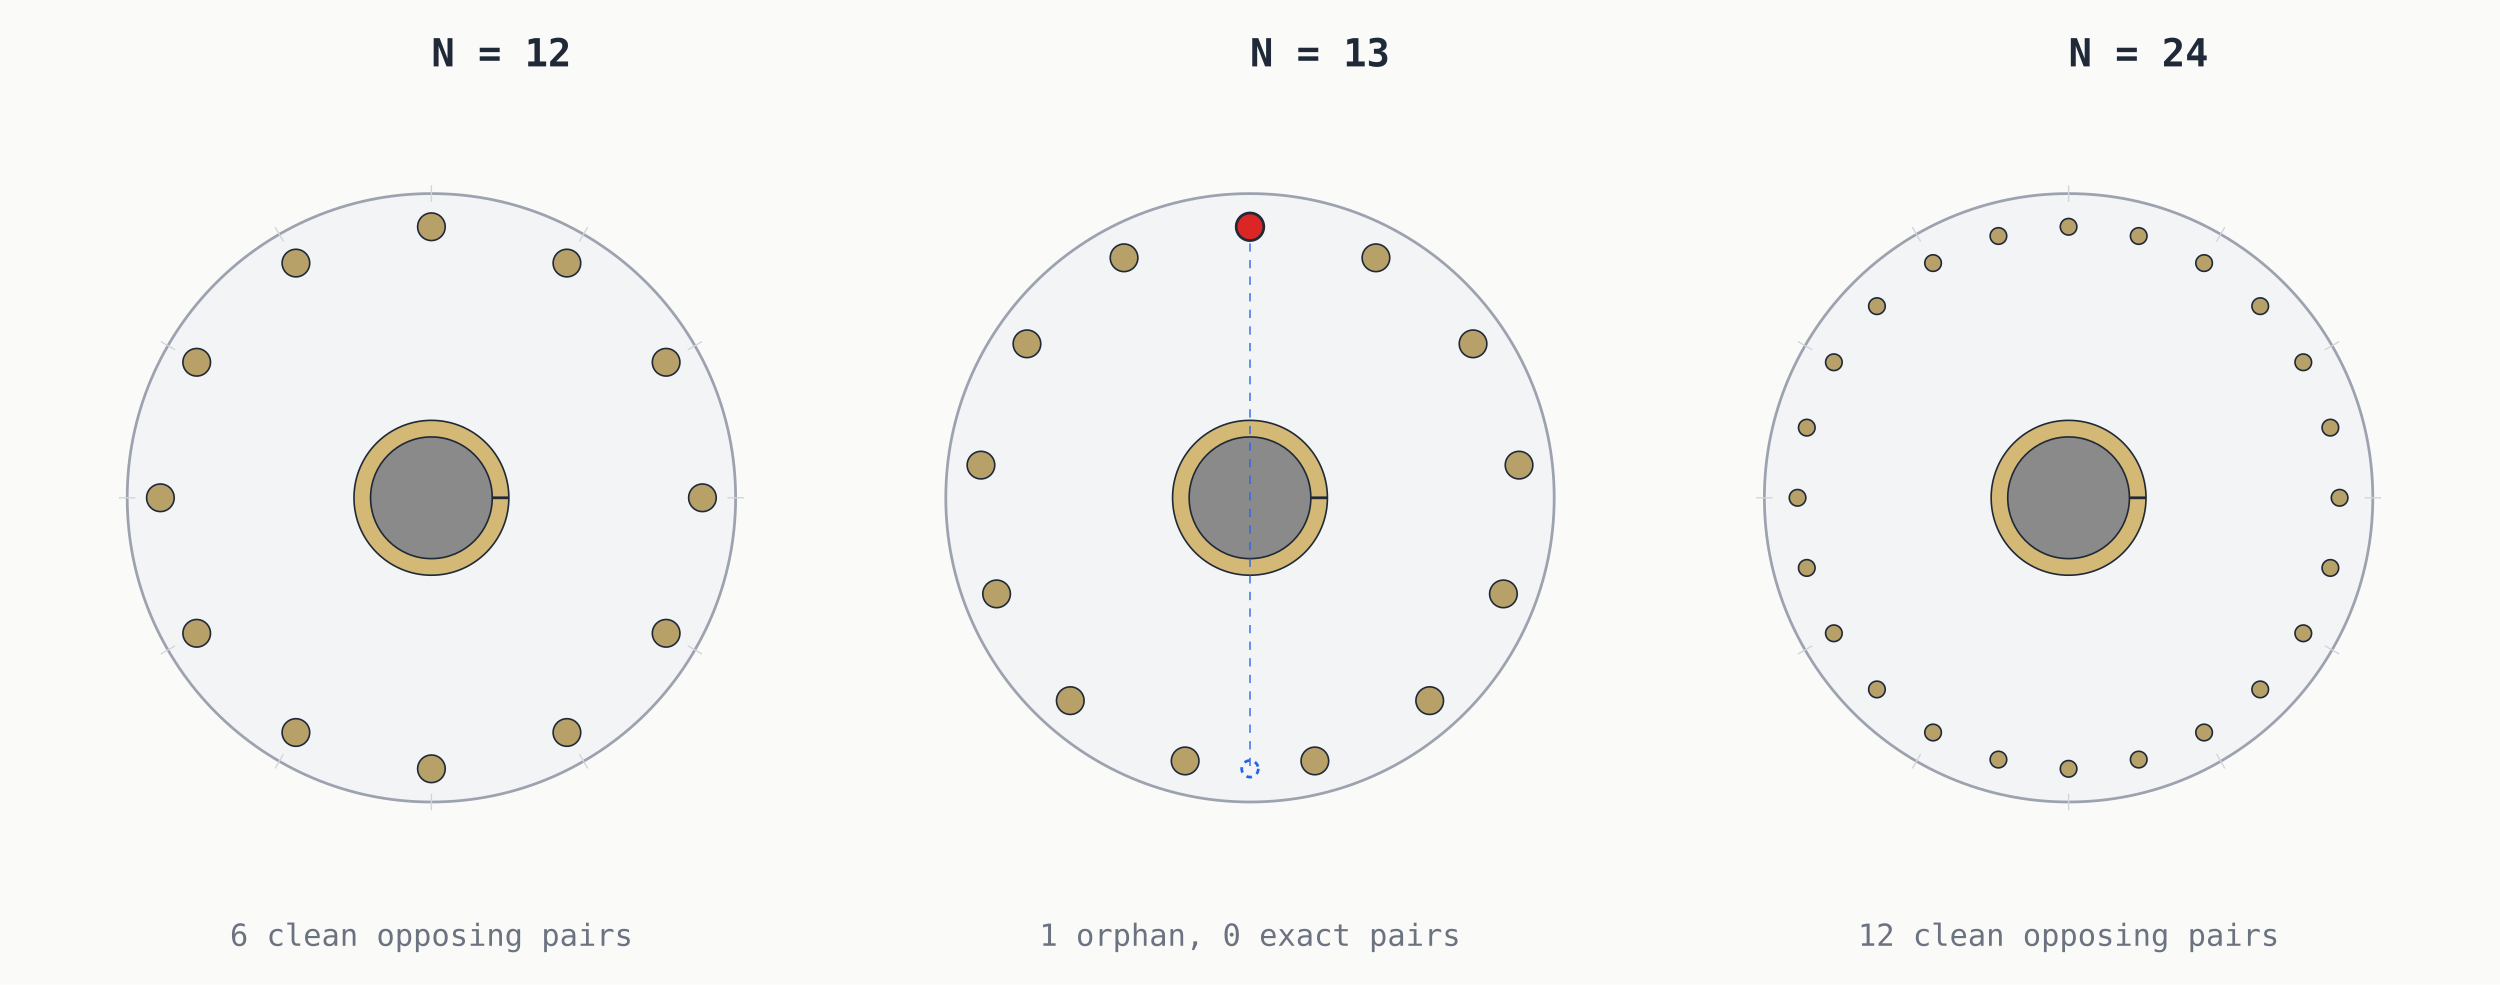
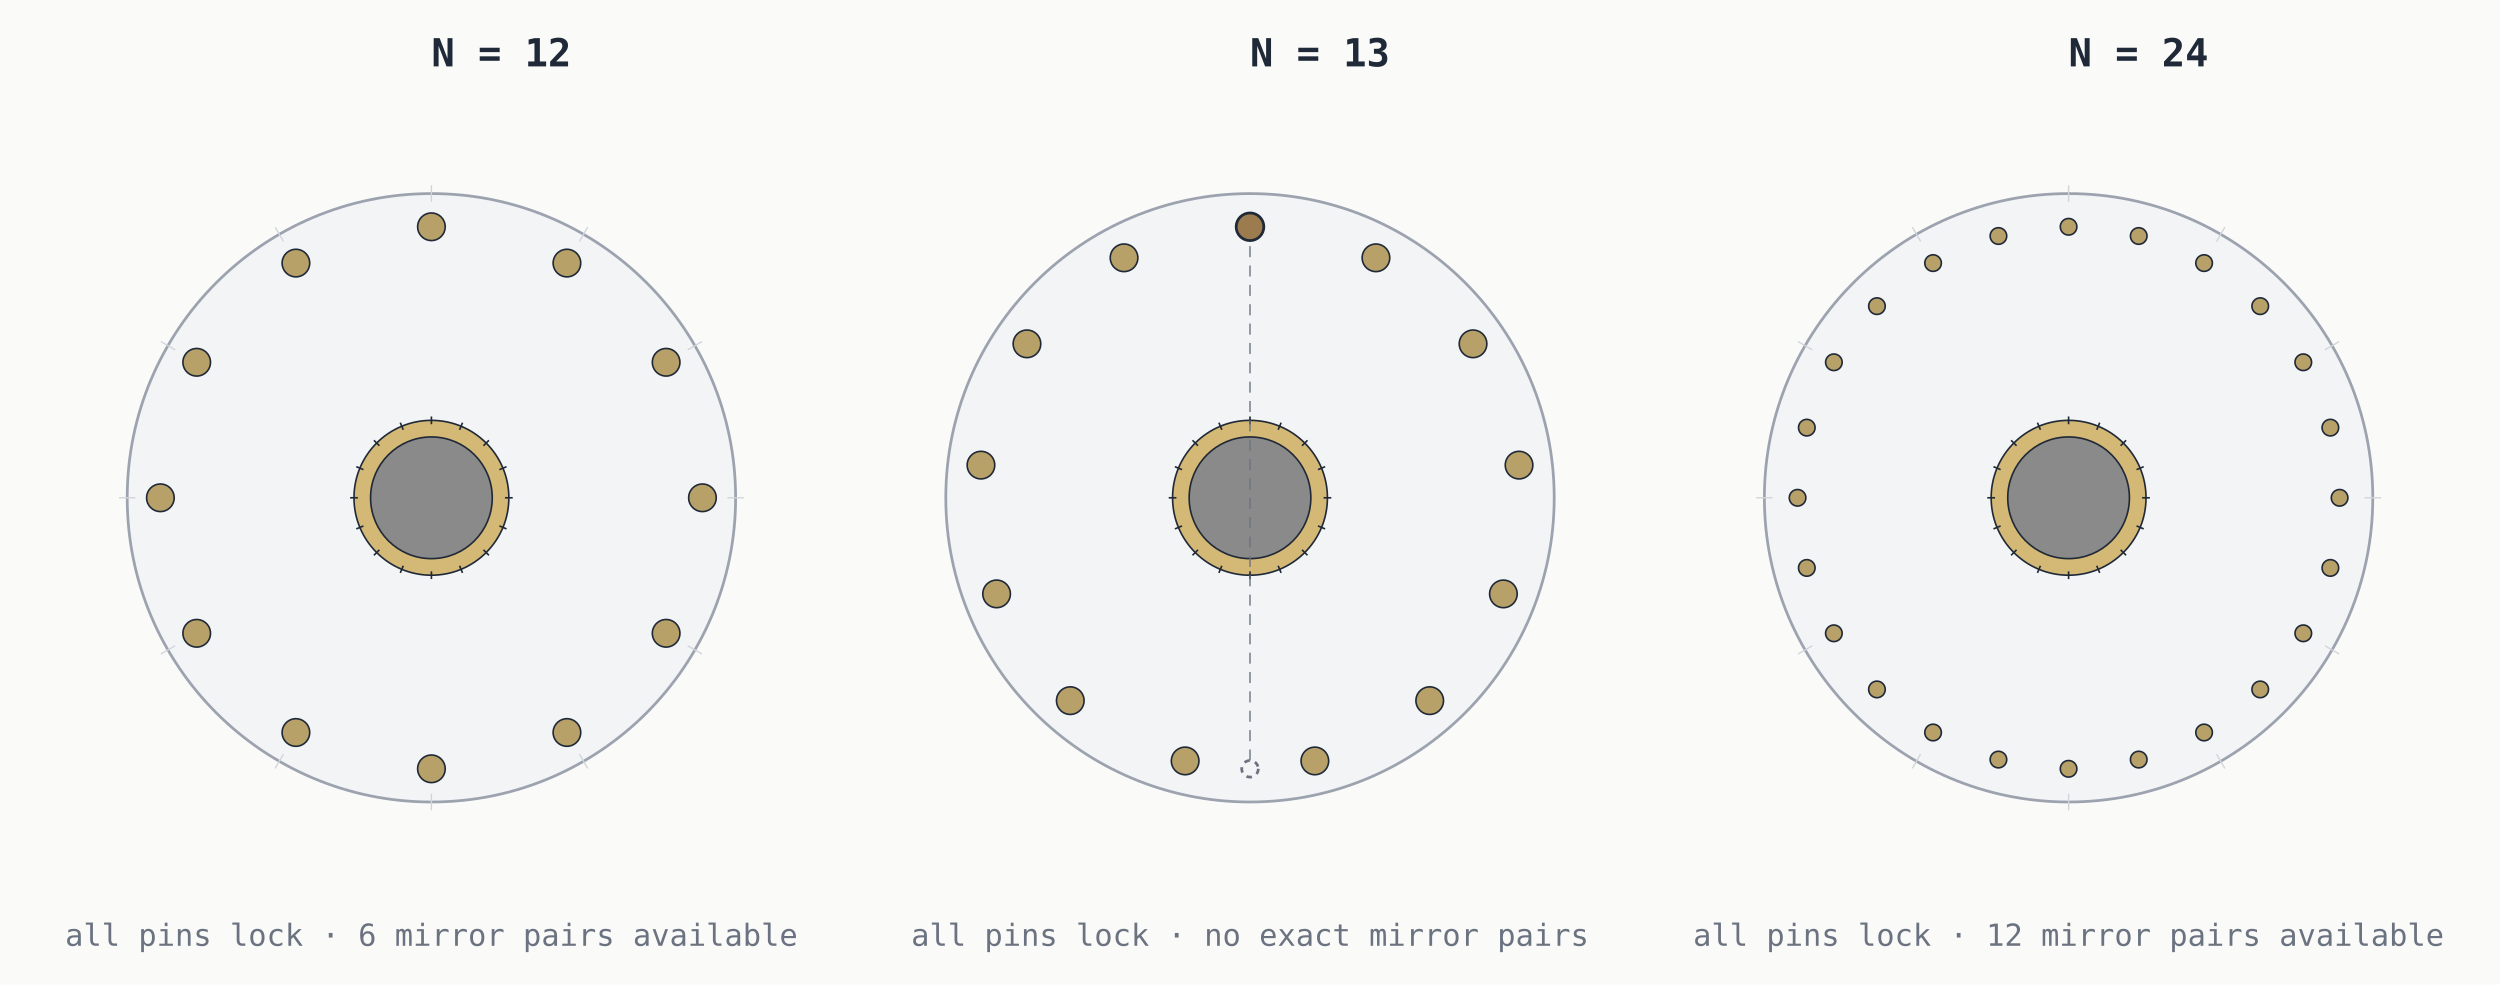
<svg xmlns="http://www.w3.org/2000/svg" width="904" height="356" viewBox="0 0 904 356">
  <defs>
</defs>
  <rect x="0" y="0" width="904" height="356" fill="#fafaf9" />
  <circle cx="156.0" cy="180.0" r="110" fill="#f3f4f6" stroke="#9ca3af" stroke-width="1.0" />
  <path d="M156.0,73.0 L156.0,67.0" stroke="#d1d5db" stroke-width="0.5" />
  <path d="M209.5,87.335 L212.5,82.139" stroke="#d1d5db" stroke-width="0.5" />
  <path d="M248.665,126.5 L253.861,123.5" stroke="#d1d5db" stroke-width="0.5" />
  <path d="M263.0,180.0 L269.0,180.0" stroke="#d1d5db" stroke-width="0.5" />
  <path d="M248.665,233.5 L253.861,236.5" stroke="#d1d5db" stroke-width="0.5" />
  <path d="M209.5,272.665 L212.5,277.861" stroke="#d1d5db" stroke-width="0.5" />
  <path d="M156.0,287.0 L156.0,293.0" stroke="#d1d5db" stroke-width="0.5" />
  <path d="M102.5,272.665 L99.5,277.861" stroke="#d1d5db" stroke-width="0.5" />
  <path d="M63.335,233.5 L58.139,236.5" stroke="#d1d5db" stroke-width="0.5" />
  <path d="M49.0,180.0 L43.0,180.0" stroke="#d1d5db" stroke-width="0.5" />
  <path d="M63.335,126.5 L58.139,123.5" stroke="#d1d5db" stroke-width="0.5" />
  <path d="M102.5,87.335 L99.5,82.139" stroke="#d1d5db" stroke-width="0.5" />
  <g>
    <circle cx="156.0" cy="180.0" r="28" fill="#d4b876" stroke="#1f2937" stroke-width="0.6" />
-     <path d="M156.0,180.0 L184.0,180.0" stroke="#1f2937" stroke-width="1.0" />
+     <path d="M182.6,180.0 L185.4,180.0" stroke="#1f2937" stroke-width="0.6" />
+     <path d="M180.575,190.179 L183.162,191.251" stroke="#1f2937" stroke-width="0.6" />
+     <path d="M174.809,198.809 L176.789,200.789" stroke="#1f2937" stroke-width="0.6" />
+     <path d="M166.179,204.575 L167.251,207.162" stroke="#1f2937" stroke-width="0.6" />
+     <path d="M156.0,206.6 L156.0,209.4" stroke="#1f2937" stroke-width="0.6" />
+     <path d="M145.821,204.575 L144.749,207.162" stroke="#1f2937" stroke-width="0.6" />
+     <path d="M137.191,198.809 L135.211,200.789" stroke="#1f2937" stroke-width="0.6" />
+     <path d="M131.425,190.179 L128.838,191.251" stroke="#1f2937" stroke-width="0.6" />
+     <path d="M129.4,180.0 L126.6,180.0" stroke="#1f2937" stroke-width="0.6" />
+     <path d="M131.425,169.821 L128.838,168.749" stroke="#1f2937" stroke-width="0.6" />
+     <path d="M137.191,161.191 L135.211,159.211" stroke="#1f2937" stroke-width="0.6" />
+     <path d="M145.821,155.425 L144.749,152.838" stroke="#1f2937" stroke-width="0.6" />
+     <path d="M156.0,153.4 L156.0,150.6" stroke="#1f2937" stroke-width="0.6" />
+     <path d="M166.179,155.425 L167.251,152.838" stroke="#1f2937" stroke-width="0.6" />
+     <path d="M174.809,161.191 L176.789,159.211" stroke="#1f2937" stroke-width="0.6" />
+     <path d="M180.575,169.821 L183.162,168.749" stroke="#1f2937" stroke-width="0.6" />
    <animateTransform attributeName="transform" dur="5.0s" values="0 156.0 180.0;10.0 156.0 180.0;10.0 156.0 180.0;0 156.0 180.0;0 156.0 180.0" type="rotate" keyTimes="0; 0.4; 0.6; 0.9; 1" repeatCount="indefinite" />
  </g>
  <circle cx="156.0" cy="180.0" r="22" fill="#8a8a8a" stroke="#1f2937" stroke-width="0.6" />
  <g transform="rotate(-90.0 156.0 180.0)">
    <g>
      <animateTransform attributeName="transform" dur="5.0s" values="0 0;8 0;8 0;0 0;0 0" type="translate" keyTimes="0; 0.4; 0.6; 0.9; 1" repeatCount="indefinite" />
      <circle cx="254.0" cy="180.0" r="5" fill="#b8a169" stroke="#1f2937" stroke-width="0.6" />
    </g>
  </g>
  <g transform="rotate(-60.0 156.0 180.0)">
    <g>
      <animateTransform attributeName="transform" dur="5.0s" values="0 0;8 0;8 0;0 0;0 0" type="translate" keyTimes="0; 0.4; 0.6; 0.9; 1" repeatCount="indefinite" />
      <circle cx="254.0" cy="180.0" r="5" fill="#b8a169" stroke="#1f2937" stroke-width="0.6" />
    </g>
  </g>
  <g transform="rotate(-30.0 156.0 180.0)">
    <g>
      <animateTransform attributeName="transform" dur="5.0s" values="0 0;8 0;8 0;0 0;0 0" type="translate" keyTimes="0; 0.4; 0.6; 0.9; 1" repeatCount="indefinite" />
      <circle cx="254.0" cy="180.0" r="5" fill="#b8a169" stroke="#1f2937" stroke-width="0.6" />
    </g>
  </g>
  <g transform="rotate(0.0 156.0 180.0)">
    <g>
      <animateTransform attributeName="transform" dur="5.0s" values="0 0;8 0;8 0;0 0;0 0" type="translate" keyTimes="0; 0.4; 0.6; 0.9; 1" repeatCount="indefinite" />
      <circle cx="254.0" cy="180.0" r="5" fill="#b8a169" stroke="#1f2937" stroke-width="0.6" />
    </g>
  </g>
  <g transform="rotate(30.0 156.0 180.0)">
    <g>
      <animateTransform attributeName="transform" dur="5.0s" values="0 0;8 0;8 0;0 0;0 0" type="translate" keyTimes="0; 0.4; 0.6; 0.9; 1" repeatCount="indefinite" />
      <circle cx="254.0" cy="180.0" r="5" fill="#b8a169" stroke="#1f2937" stroke-width="0.6" />
    </g>
  </g>
  <g transform="rotate(60.0 156.0 180.0)">
    <g>
      <animateTransform attributeName="transform" dur="5.0s" values="0 0;8 0;8 0;0 0;0 0" type="translate" keyTimes="0; 0.4; 0.6; 0.9; 1" repeatCount="indefinite" />
      <circle cx="254.0" cy="180.0" r="5" fill="#b8a169" stroke="#1f2937" stroke-width="0.6" />
    </g>
  </g>
  <g transform="rotate(90.0 156.0 180.0)">
    <g>
      <animateTransform attributeName="transform" dur="5.0s" values="0 0;8 0;8 0;0 0;0 0" type="translate" keyTimes="0; 0.4; 0.6; 0.9; 1" repeatCount="indefinite" />
      <circle cx="254.0" cy="180.0" r="5" fill="#b8a169" stroke="#1f2937" stroke-width="0.6" />
    </g>
  </g>
  <g transform="rotate(120.0 156.0 180.0)">
    <g>
      <animateTransform attributeName="transform" dur="5.0s" values="0 0;8 0;8 0;0 0;0 0" type="translate" keyTimes="0; 0.4; 0.6; 0.9; 1" repeatCount="indefinite" />
      <circle cx="254.0" cy="180.0" r="5" fill="#b8a169" stroke="#1f2937" stroke-width="0.6" />
    </g>
  </g>
  <g transform="rotate(150.0 156.0 180.0)">
    <g>
      <animateTransform attributeName="transform" dur="5.0s" values="0 0;8 0;8 0;0 0;0 0" type="translate" keyTimes="0; 0.4; 0.6; 0.9; 1" repeatCount="indefinite" />
      <circle cx="254.0" cy="180.0" r="5" fill="#b8a169" stroke="#1f2937" stroke-width="0.6" />
    </g>
  </g>
  <g transform="rotate(180.0 156.0 180.0)">
    <g>
      <animateTransform attributeName="transform" dur="5.0s" values="0 0;8 0;8 0;0 0;0 0" type="translate" keyTimes="0; 0.4; 0.6; 0.9; 1" repeatCount="indefinite" />
      <circle cx="254.0" cy="180.0" r="5" fill="#b8a169" stroke="#1f2937" stroke-width="0.6" />
    </g>
  </g>
  <g transform="rotate(210.0 156.0 180.0)">
    <g>
      <animateTransform attributeName="transform" dur="5.0s" values="0 0;8 0;8 0;0 0;0 0" type="translate" keyTimes="0; 0.4; 0.6; 0.9; 1" repeatCount="indefinite" />
      <circle cx="254.0" cy="180.0" r="5" fill="#b8a169" stroke="#1f2937" stroke-width="0.6" />
    </g>
  </g>
  <g transform="rotate(240.0 156.0 180.0)">
    <g>
      <animateTransform attributeName="transform" dur="5.0s" values="0 0;8 0;8 0;0 0;0 0" type="translate" keyTimes="0; 0.4; 0.6; 0.9; 1" repeatCount="indefinite" />
      <circle cx="254.0" cy="180.0" r="5" fill="#b8a169" stroke="#1f2937" stroke-width="0.6" />
    </g>
  </g>
  <text x="156.0" y="24" font-size="14" font-family="ui-monospace, 'SF Mono', 'Cascadia Mono', Menlo, monospace" fill="#1f2937" font-weight="bold">N = 12</text>
-   <text x="156.0" y="342" font-size="11" text-anchor="middle" font-family="ui-monospace, 'SF Mono', 'Cascadia Mono', Menlo, monospace" fill="#6b7280">6 clean opposing pairs</text>
+   <text x="156.0" y="342" font-size="11" text-anchor="middle" font-family="ui-monospace, 'SF Mono', 'Cascadia Mono', Menlo, monospace" fill="#6b7280">all pins lock · 6 mirror pairs available</text>
  <circle cx="452.0" cy="180.0" r="110" fill="#f3f4f6" stroke="#9ca3af" stroke-width="1.0" />
  <g>
    <circle cx="452.0" cy="180.0" r="28" fill="#d4b876" stroke="#1f2937" stroke-width="0.6" />
-     <path d="M452.0,180.0 L480.0,180.0" stroke="#1f2937" stroke-width="1.0" />
+     <path d="M478.6,180.0 L481.4,180.0" stroke="#1f2937" stroke-width="0.6" />
+     <path d="M476.575,190.179 L479.162,191.251" stroke="#1f2937" stroke-width="0.6" />
+     <path d="M470.809,198.809 L472.789,200.789" stroke="#1f2937" stroke-width="0.6" />
+     <path d="M462.179,204.575 L463.251,207.162" stroke="#1f2937" stroke-width="0.6" />
+     <path d="M452.0,206.6 L452.0,209.4" stroke="#1f2937" stroke-width="0.6" />
+     <path d="M441.821,204.575 L440.749,207.162" stroke="#1f2937" stroke-width="0.6" />
+     <path d="M433.191,198.809 L431.211,200.789" stroke="#1f2937" stroke-width="0.6" />
+     <path d="M427.425,190.179 L424.838,191.251" stroke="#1f2937" stroke-width="0.6" />
+     <path d="M425.4,180.0 L422.6,180.0" stroke="#1f2937" stroke-width="0.6" />
+     <path d="M427.425,169.821 L424.838,168.749" stroke="#1f2937" stroke-width="0.6" />
+     <path d="M433.191,161.191 L431.211,159.211" stroke="#1f2937" stroke-width="0.6" />
+     <path d="M441.821,155.425 L440.749,152.838" stroke="#1f2937" stroke-width="0.6" />
+     <path d="M452.0,153.4 L452.0,150.6" stroke="#1f2937" stroke-width="0.6" />
+     <path d="M462.179,155.425 L463.251,152.838" stroke="#1f2937" stroke-width="0.6" />
+     <path d="M470.809,161.191 L472.789,159.211" stroke="#1f2937" stroke-width="0.6" />
+     <path d="M476.575,169.821 L479.162,168.749" stroke="#1f2937" stroke-width="0.6" />
    <animateTransform attributeName="transform" dur="5.0s" values="0 452.0 180.0;10.0 452.0 180.0;10.0 452.0 180.0;0 452.0 180.0;0 452.0 180.0" type="rotate" keyTimes="0; 0.4; 0.6; 0.9; 1" repeatCount="indefinite" />
  </g>
  <circle cx="452.0" cy="180.0" r="22" fill="#8a8a8a" stroke="#1f2937" stroke-width="0.6" />
-   <path d="M452.0,82.0 L452.0,278.0" stroke="#2563eb" stroke-width="0.5" stroke-dasharray="3,3" />
-   <circle cx="452.0" cy="278.0" r="3.0" fill="none" stroke="#2563eb" stroke-width="1.0" stroke-dasharray="2,2" />
+   <path d="M452.0,82.0 L452.0,278.0" stroke="#6b7280" stroke-width="0.5" stroke-dasharray="4,3" />
+   <circle cx="452.0" cy="278.0" r="3.0" fill="none" stroke="#6b7280" stroke-width="1.0" stroke-dasharray="2,2" />
  <g transform="rotate(-90.0 452.0 180.0)">
    <g>
      <animateTransform attributeName="transform" dur="5.0s" values="0 0;8 0;8 0;0 0;0 0" type="translate" keyTimes="0; 0.4; 0.6; 0.9; 1" repeatCount="indefinite" />
-       <circle cx="550.0" cy="180.0" r="5" fill="#dc2626" stroke="#1f2937" stroke-width="1.0" />
+       <circle cx="550.0" cy="180.0" r="5" fill="#9c7c4f" stroke="#1f2937" stroke-width="1.0" />
    </g>
  </g>
  <g transform="rotate(-62.30769 452.0 180.0)">
    <g>
      <animateTransform attributeName="transform" dur="5.0s" values="0 0;8 0;8 0;0 0;0 0" type="translate" keyTimes="0; 0.4; 0.6; 0.9; 1" repeatCount="indefinite" />
      <circle cx="550.0" cy="180.0" r="5" fill="#b8a169" stroke="#1f2937" stroke-width="0.6" />
    </g>
  </g>
  <g transform="rotate(-34.61538 452.0 180.0)">
    <g>
      <animateTransform attributeName="transform" dur="5.0s" values="0 0;8 0;8 0;0 0;0 0" type="translate" keyTimes="0; 0.4; 0.6; 0.9; 1" repeatCount="indefinite" />
      <circle cx="550.0" cy="180.0" r="5" fill="#b8a169" stroke="#1f2937" stroke-width="0.6" />
    </g>
  </g>
  <g transform="rotate(-6.923077 452.0 180.0)">
    <g>
      <animateTransform attributeName="transform" dur="5.0s" values="0 0;8 0;8 0;0 0;0 0" type="translate" keyTimes="0; 0.4; 0.6; 0.9; 1" repeatCount="indefinite" />
      <circle cx="550.0" cy="180.0" r="5" fill="#b8a169" stroke="#1f2937" stroke-width="0.6" />
    </g>
  </g>
  <g transform="rotate(20.76923 452.0 180.0)">
    <g>
      <animateTransform attributeName="transform" dur="5.0s" values="0 0;8 0;8 0;0 0;0 0" type="translate" keyTimes="0; 0.4; 0.6; 0.9; 1" repeatCount="indefinite" />
      <circle cx="550.0" cy="180.0" r="5" fill="#b8a169" stroke="#1f2937" stroke-width="0.6" />
    </g>
  </g>
  <g transform="rotate(48.46154 452.0 180.0)">
    <g>
      <animateTransform attributeName="transform" dur="5.0s" values="0 0;8 0;8 0;0 0;0 0" type="translate" keyTimes="0; 0.4; 0.6; 0.9; 1" repeatCount="indefinite" />
      <circle cx="550.0" cy="180.0" r="5" fill="#b8a169" stroke="#1f2937" stroke-width="0.6" />
    </g>
  </g>
  <g transform="rotate(76.15385 452.0 180.0)">
    <g>
      <animateTransform attributeName="transform" dur="5.0s" values="0 0;8 0;8 0;0 0;0 0" type="translate" keyTimes="0; 0.4; 0.6; 0.9; 1" repeatCount="indefinite" />
      <circle cx="550.0" cy="180.0" r="5" fill="#b8a169" stroke="#1f2937" stroke-width="0.6" />
    </g>
  </g>
  <g transform="rotate(103.8462 452.0 180.0)">
    <g>
      <animateTransform attributeName="transform" dur="5.0s" values="0 0;8 0;8 0;0 0;0 0" type="translate" keyTimes="0; 0.4; 0.6; 0.9; 1" repeatCount="indefinite" />
      <circle cx="550.0" cy="180.0" r="5" fill="#b8a169" stroke="#1f2937" stroke-width="0.6" />
    </g>
  </g>
  <g transform="rotate(131.5385 452.0 180.0)">
    <g>
      <animateTransform attributeName="transform" dur="5.0s" values="0 0;8 0;8 0;0 0;0 0" type="translate" keyTimes="0; 0.4; 0.6; 0.9; 1" repeatCount="indefinite" />
      <circle cx="550.0" cy="180.0" r="5" fill="#b8a169" stroke="#1f2937" stroke-width="0.6" />
    </g>
  </g>
  <g transform="rotate(159.2308 452.0 180.0)">
    <g>
      <animateTransform attributeName="transform" dur="5.0s" values="0 0;8 0;8 0;0 0;0 0" type="translate" keyTimes="0; 0.4; 0.6; 0.9; 1" repeatCount="indefinite" />
      <circle cx="550.0" cy="180.0" r="5" fill="#b8a169" stroke="#1f2937" stroke-width="0.6" />
    </g>
  </g>
  <g transform="rotate(186.9231 452.0 180.0)">
    <g>
      <animateTransform attributeName="transform" dur="5.0s" values="0 0;8 0;8 0;0 0;0 0" type="translate" keyTimes="0; 0.4; 0.6; 0.9; 1" repeatCount="indefinite" />
      <circle cx="550.0" cy="180.0" r="5" fill="#b8a169" stroke="#1f2937" stroke-width="0.6" />
    </g>
  </g>
  <g transform="rotate(214.6154 452.0 180.0)">
    <g>
      <animateTransform attributeName="transform" dur="5.0s" values="0 0;8 0;8 0;0 0;0 0" type="translate" keyTimes="0; 0.4; 0.6; 0.9; 1" repeatCount="indefinite" />
      <circle cx="550.0" cy="180.0" r="5" fill="#b8a169" stroke="#1f2937" stroke-width="0.6" />
    </g>
  </g>
  <g transform="rotate(242.3077 452.0 180.0)">
    <g>
      <animateTransform attributeName="transform" dur="5.0s" values="0 0;8 0;8 0;0 0;0 0" type="translate" keyTimes="0; 0.4; 0.6; 0.9; 1" repeatCount="indefinite" />
      <circle cx="550.0" cy="180.0" r="5" fill="#b8a169" stroke="#1f2937" stroke-width="0.6" />
    </g>
  </g>
  <text x="452.0" y="24" font-size="14" font-family="ui-monospace, 'SF Mono', 'Cascadia Mono', Menlo, monospace" fill="#1f2937" font-weight="bold">N = 13</text>
-   <text x="452.0" y="342" font-size="11" text-anchor="middle" font-family="ui-monospace, 'SF Mono', 'Cascadia Mono', Menlo, monospace" fill="#6b7280">1 orphan, 0 exact pairs</text>
+   <text x="452.0" y="342" font-size="11" text-anchor="middle" font-family="ui-monospace, 'SF Mono', 'Cascadia Mono', Menlo, monospace" fill="#6b7280">all pins lock · no exact mirror pairs</text>
  <circle cx="748.0" cy="180.0" r="110" fill="#f3f4f6" stroke="#9ca3af" stroke-width="1.0" />
  <path d="M748.0,73.0 L748.0,67.0" stroke="#d1d5db" stroke-width="0.5" />
  <path d="M801.5,87.335 L804.5,82.139" stroke="#d1d5db" stroke-width="0.5" />
  <path d="M840.665,126.5 L845.861,123.5" stroke="#d1d5db" stroke-width="0.5" />
  <path d="M855.0,180.0 L861.0,180.0" stroke="#d1d5db" stroke-width="0.5" />
  <path d="M840.665,233.5 L845.861,236.5" stroke="#d1d5db" stroke-width="0.5" />
  <path d="M801.5,272.665 L804.5,277.861" stroke="#d1d5db" stroke-width="0.5" />
  <path d="M748.0,287.0 L748.0,293.0" stroke="#d1d5db" stroke-width="0.5" />
  <path d="M694.5,272.665 L691.5,277.861" stroke="#d1d5db" stroke-width="0.5" />
  <path d="M655.335,233.5 L650.139,236.5" stroke="#d1d5db" stroke-width="0.5" />
  <path d="M641.0,180.0 L635.0,180.0" stroke="#d1d5db" stroke-width="0.5" />
  <path d="M655.335,126.5 L650.139,123.5" stroke="#d1d5db" stroke-width="0.5" />
  <path d="M694.5,87.335 L691.5,82.139" stroke="#d1d5db" stroke-width="0.5" />
  <g>
    <circle cx="748.0" cy="180.0" r="28" fill="#d4b876" stroke="#1f2937" stroke-width="0.6" />
-     <path d="M748.0,180.0 L776.0,180.0" stroke="#1f2937" stroke-width="1.0" />
+     <path d="M774.6,180.0 L777.4,180.0" stroke="#1f2937" stroke-width="0.6" />
+     <path d="M772.575,190.179 L775.162,191.251" stroke="#1f2937" stroke-width="0.6" />
+     <path d="M766.809,198.809 L768.789,200.789" stroke="#1f2937" stroke-width="0.6" />
+     <path d="M758.179,204.575 L759.251,207.162" stroke="#1f2937" stroke-width="0.6" />
+     <path d="M748.0,206.6 L748.0,209.4" stroke="#1f2937" stroke-width="0.6" />
+     <path d="M737.821,204.575 L736.749,207.162" stroke="#1f2937" stroke-width="0.6" />
+     <path d="M729.191,198.809 L727.211,200.789" stroke="#1f2937" stroke-width="0.6" />
+     <path d="M723.425,190.179 L720.838,191.251" stroke="#1f2937" stroke-width="0.6" />
+     <path d="M721.4,180.0 L718.6,180.0" stroke="#1f2937" stroke-width="0.6" />
+     <path d="M723.425,169.821 L720.838,168.749" stroke="#1f2937" stroke-width="0.6" />
+     <path d="M729.191,161.191 L727.211,159.211" stroke="#1f2937" stroke-width="0.6" />
+     <path d="M737.821,155.425 L736.749,152.838" stroke="#1f2937" stroke-width="0.6" />
+     <path d="M748.0,153.4 L748.0,150.6" stroke="#1f2937" stroke-width="0.6" />
+     <path d="M758.179,155.425 L759.251,152.838" stroke="#1f2937" stroke-width="0.6" />
+     <path d="M766.809,161.191 L768.789,159.211" stroke="#1f2937" stroke-width="0.6" />
+     <path d="M772.575,169.821 L775.162,168.749" stroke="#1f2937" stroke-width="0.6" />
    <animateTransform attributeName="transform" dur="5.0s" values="0 748.0 180.0;10.0 748.0 180.0;10.0 748.0 180.0;0 748.0 180.0;0 748.0 180.0" type="rotate" keyTimes="0; 0.4; 0.6; 0.9; 1" repeatCount="indefinite" />
  </g>
  <circle cx="748.0" cy="180.0" r="22" fill="#8a8a8a" stroke="#1f2937" stroke-width="0.6" />
  <g transform="rotate(-90.0 748.0 180.0)">
    <g>
      <animateTransform attributeName="transform" dur="5.0s" values="0 0;8 0;8 0;0 0;0 0" type="translate" keyTimes="0; 0.4; 0.6; 0.9; 1" repeatCount="indefinite" />
      <circle cx="846.0" cy="180.0" r="3" fill="#b8a169" stroke="#1f2937" stroke-width="0.6" />
    </g>
  </g>
  <g transform="rotate(-75.0 748.0 180.0)">
    <g>
      <animateTransform attributeName="transform" dur="5.0s" values="0 0;8 0;8 0;0 0;0 0" type="translate" keyTimes="0; 0.4; 0.6; 0.9; 1" repeatCount="indefinite" />
      <circle cx="846.0" cy="180.0" r="3" fill="#b8a169" stroke="#1f2937" stroke-width="0.6" />
    </g>
  </g>
  <g transform="rotate(-60.0 748.0 180.0)">
    <g>
      <animateTransform attributeName="transform" dur="5.0s" values="0 0;8 0;8 0;0 0;0 0" type="translate" keyTimes="0; 0.4; 0.6; 0.9; 1" repeatCount="indefinite" />
      <circle cx="846.0" cy="180.0" r="3" fill="#b8a169" stroke="#1f2937" stroke-width="0.6" />
    </g>
  </g>
  <g transform="rotate(-45.0 748.0 180.0)">
    <g>
      <animateTransform attributeName="transform" dur="5.0s" values="0 0;8 0;8 0;0 0;0 0" type="translate" keyTimes="0; 0.4; 0.6; 0.9; 1" repeatCount="indefinite" />
      <circle cx="846.0" cy="180.0" r="3" fill="#b8a169" stroke="#1f2937" stroke-width="0.6" />
    </g>
  </g>
  <g transform="rotate(-30.0 748.0 180.0)">
    <g>
      <animateTransform attributeName="transform" dur="5.0s" values="0 0;8 0;8 0;0 0;0 0" type="translate" keyTimes="0; 0.4; 0.6; 0.9; 1" repeatCount="indefinite" />
      <circle cx="846.0" cy="180.0" r="3" fill="#b8a169" stroke="#1f2937" stroke-width="0.6" />
    </g>
  </g>
  <g transform="rotate(-15.0 748.0 180.0)">
    <g>
      <animateTransform attributeName="transform" dur="5.0s" values="0 0;8 0;8 0;0 0;0 0" type="translate" keyTimes="0; 0.4; 0.6; 0.9; 1" repeatCount="indefinite" />
      <circle cx="846.0" cy="180.0" r="3" fill="#b8a169" stroke="#1f2937" stroke-width="0.6" />
    </g>
  </g>
  <g transform="rotate(0.0 748.0 180.0)">
    <g>
      <animateTransform attributeName="transform" dur="5.0s" values="0 0;8 0;8 0;0 0;0 0" type="translate" keyTimes="0; 0.4; 0.6; 0.9; 1" repeatCount="indefinite" />
      <circle cx="846.0" cy="180.0" r="3" fill="#b8a169" stroke="#1f2937" stroke-width="0.6" />
    </g>
  </g>
  <g transform="rotate(15.0 748.0 180.0)">
    <g>
      <animateTransform attributeName="transform" dur="5.0s" values="0 0;8 0;8 0;0 0;0 0" type="translate" keyTimes="0; 0.4; 0.6; 0.9; 1" repeatCount="indefinite" />
      <circle cx="846.0" cy="180.0" r="3" fill="#b8a169" stroke="#1f2937" stroke-width="0.6" />
    </g>
  </g>
  <g transform="rotate(30.0 748.0 180.0)">
    <g>
      <animateTransform attributeName="transform" dur="5.0s" values="0 0;8 0;8 0;0 0;0 0" type="translate" keyTimes="0; 0.4; 0.6; 0.9; 1" repeatCount="indefinite" />
      <circle cx="846.0" cy="180.0" r="3" fill="#b8a169" stroke="#1f2937" stroke-width="0.6" />
    </g>
  </g>
  <g transform="rotate(45.0 748.0 180.0)">
    <g>
      <animateTransform attributeName="transform" dur="5.0s" values="0 0;8 0;8 0;0 0;0 0" type="translate" keyTimes="0; 0.4; 0.6; 0.9; 1" repeatCount="indefinite" />
      <circle cx="846.0" cy="180.0" r="3" fill="#b8a169" stroke="#1f2937" stroke-width="0.6" />
    </g>
  </g>
  <g transform="rotate(60.0 748.0 180.0)">
    <g>
      <animateTransform attributeName="transform" dur="5.0s" values="0 0;8 0;8 0;0 0;0 0" type="translate" keyTimes="0; 0.4; 0.6; 0.9; 1" repeatCount="indefinite" />
      <circle cx="846.0" cy="180.0" r="3" fill="#b8a169" stroke="#1f2937" stroke-width="0.6" />
    </g>
  </g>
  <g transform="rotate(75.0 748.0 180.0)">
    <g>
      <animateTransform attributeName="transform" dur="5.0s" values="0 0;8 0;8 0;0 0;0 0" type="translate" keyTimes="0; 0.4; 0.6; 0.9; 1" repeatCount="indefinite" />
      <circle cx="846.0" cy="180.0" r="3" fill="#b8a169" stroke="#1f2937" stroke-width="0.6" />
    </g>
  </g>
  <g transform="rotate(90.0 748.0 180.0)">
    <g>
      <animateTransform attributeName="transform" dur="5.0s" values="0 0;8 0;8 0;0 0;0 0" type="translate" keyTimes="0; 0.4; 0.6; 0.9; 1" repeatCount="indefinite" />
      <circle cx="846.0" cy="180.0" r="3" fill="#b8a169" stroke="#1f2937" stroke-width="0.6" />
    </g>
  </g>
  <g transform="rotate(105.0 748.0 180.0)">
    <g>
      <animateTransform attributeName="transform" dur="5.0s" values="0 0;8 0;8 0;0 0;0 0" type="translate" keyTimes="0; 0.4; 0.6; 0.9; 1" repeatCount="indefinite" />
      <circle cx="846.0" cy="180.0" r="3" fill="#b8a169" stroke="#1f2937" stroke-width="0.6" />
    </g>
  </g>
  <g transform="rotate(120.0 748.0 180.0)">
    <g>
      <animateTransform attributeName="transform" dur="5.0s" values="0 0;8 0;8 0;0 0;0 0" type="translate" keyTimes="0; 0.4; 0.6; 0.9; 1" repeatCount="indefinite" />
      <circle cx="846.0" cy="180.0" r="3" fill="#b8a169" stroke="#1f2937" stroke-width="0.6" />
    </g>
  </g>
  <g transform="rotate(135.0 748.0 180.0)">
    <g>
      <animateTransform attributeName="transform" dur="5.0s" values="0 0;8 0;8 0;0 0;0 0" type="translate" keyTimes="0; 0.4; 0.6; 0.9; 1" repeatCount="indefinite" />
      <circle cx="846.0" cy="180.0" r="3" fill="#b8a169" stroke="#1f2937" stroke-width="0.6" />
    </g>
  </g>
  <g transform="rotate(150.0 748.0 180.0)">
    <g>
      <animateTransform attributeName="transform" dur="5.0s" values="0 0;8 0;8 0;0 0;0 0" type="translate" keyTimes="0; 0.4; 0.6; 0.9; 1" repeatCount="indefinite" />
      <circle cx="846.0" cy="180.0" r="3" fill="#b8a169" stroke="#1f2937" stroke-width="0.6" />
    </g>
  </g>
  <g transform="rotate(165.0 748.0 180.0)">
    <g>
      <animateTransform attributeName="transform" dur="5.0s" values="0 0;8 0;8 0;0 0;0 0" type="translate" keyTimes="0; 0.4; 0.6; 0.9; 1" repeatCount="indefinite" />
      <circle cx="846.0" cy="180.0" r="3" fill="#b8a169" stroke="#1f2937" stroke-width="0.6" />
    </g>
  </g>
  <g transform="rotate(180.0 748.0 180.0)">
    <g>
      <animateTransform attributeName="transform" dur="5.0s" values="0 0;8 0;8 0;0 0;0 0" type="translate" keyTimes="0; 0.4; 0.6; 0.9; 1" repeatCount="indefinite" />
      <circle cx="846.0" cy="180.0" r="3" fill="#b8a169" stroke="#1f2937" stroke-width="0.6" />
    </g>
  </g>
  <g transform="rotate(195.0 748.0 180.0)">
    <g>
      <animateTransform attributeName="transform" dur="5.0s" values="0 0;8 0;8 0;0 0;0 0" type="translate" keyTimes="0; 0.4; 0.6; 0.9; 1" repeatCount="indefinite" />
      <circle cx="846.0" cy="180.0" r="3" fill="#b8a169" stroke="#1f2937" stroke-width="0.6" />
    </g>
  </g>
  <g transform="rotate(210.0 748.0 180.0)">
    <g>
      <animateTransform attributeName="transform" dur="5.0s" values="0 0;8 0;8 0;0 0;0 0" type="translate" keyTimes="0; 0.4; 0.6; 0.9; 1" repeatCount="indefinite" />
      <circle cx="846.0" cy="180.0" r="3" fill="#b8a169" stroke="#1f2937" stroke-width="0.6" />
    </g>
  </g>
  <g transform="rotate(225.0 748.0 180.0)">
    <g>
      <animateTransform attributeName="transform" dur="5.0s" values="0 0;8 0;8 0;0 0;0 0" type="translate" keyTimes="0; 0.4; 0.6; 0.9; 1" repeatCount="indefinite" />
      <circle cx="846.0" cy="180.0" r="3" fill="#b8a169" stroke="#1f2937" stroke-width="0.6" />
    </g>
  </g>
  <g transform="rotate(240.0 748.0 180.0)">
    <g>
      <animateTransform attributeName="transform" dur="5.0s" values="0 0;8 0;8 0;0 0;0 0" type="translate" keyTimes="0; 0.4; 0.6; 0.9; 1" repeatCount="indefinite" />
      <circle cx="846.0" cy="180.0" r="3" fill="#b8a169" stroke="#1f2937" stroke-width="0.6" />
    </g>
  </g>
  <g transform="rotate(255.0 748.0 180.0)">
    <g>
      <animateTransform attributeName="transform" dur="5.0s" values="0 0;8 0;8 0;0 0;0 0" type="translate" keyTimes="0; 0.4; 0.6; 0.9; 1" repeatCount="indefinite" />
      <circle cx="846.0" cy="180.0" r="3" fill="#b8a169" stroke="#1f2937" stroke-width="0.6" />
    </g>
  </g>
  <text x="748.0" y="24" font-size="14" font-family="ui-monospace, 'SF Mono', 'Cascadia Mono', Menlo, monospace" fill="#1f2937" font-weight="bold">N = 24</text>
-   <text x="748.0" y="342" font-size="11" text-anchor="middle" font-family="ui-monospace, 'SF Mono', 'Cascadia Mono', Menlo, monospace" fill="#6b7280">12 clean opposing pairs</text>
+   <text x="748.0" y="342" font-size="11" text-anchor="middle" font-family="ui-monospace, 'SF Mono', 'Cascadia Mono', Menlo, monospace" fill="#6b7280">all pins lock · 12 mirror pairs available</text>
</svg>
